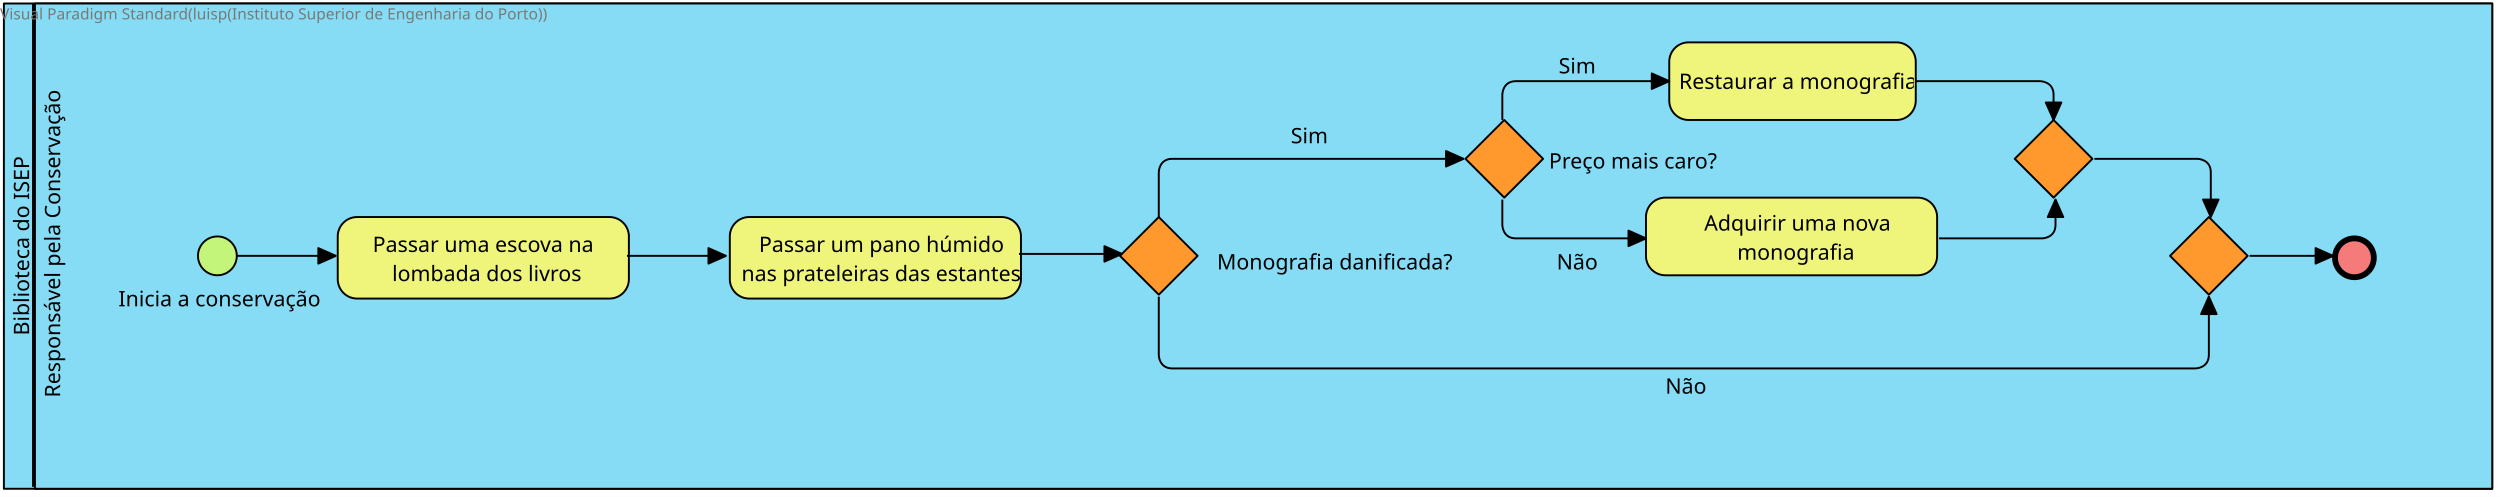
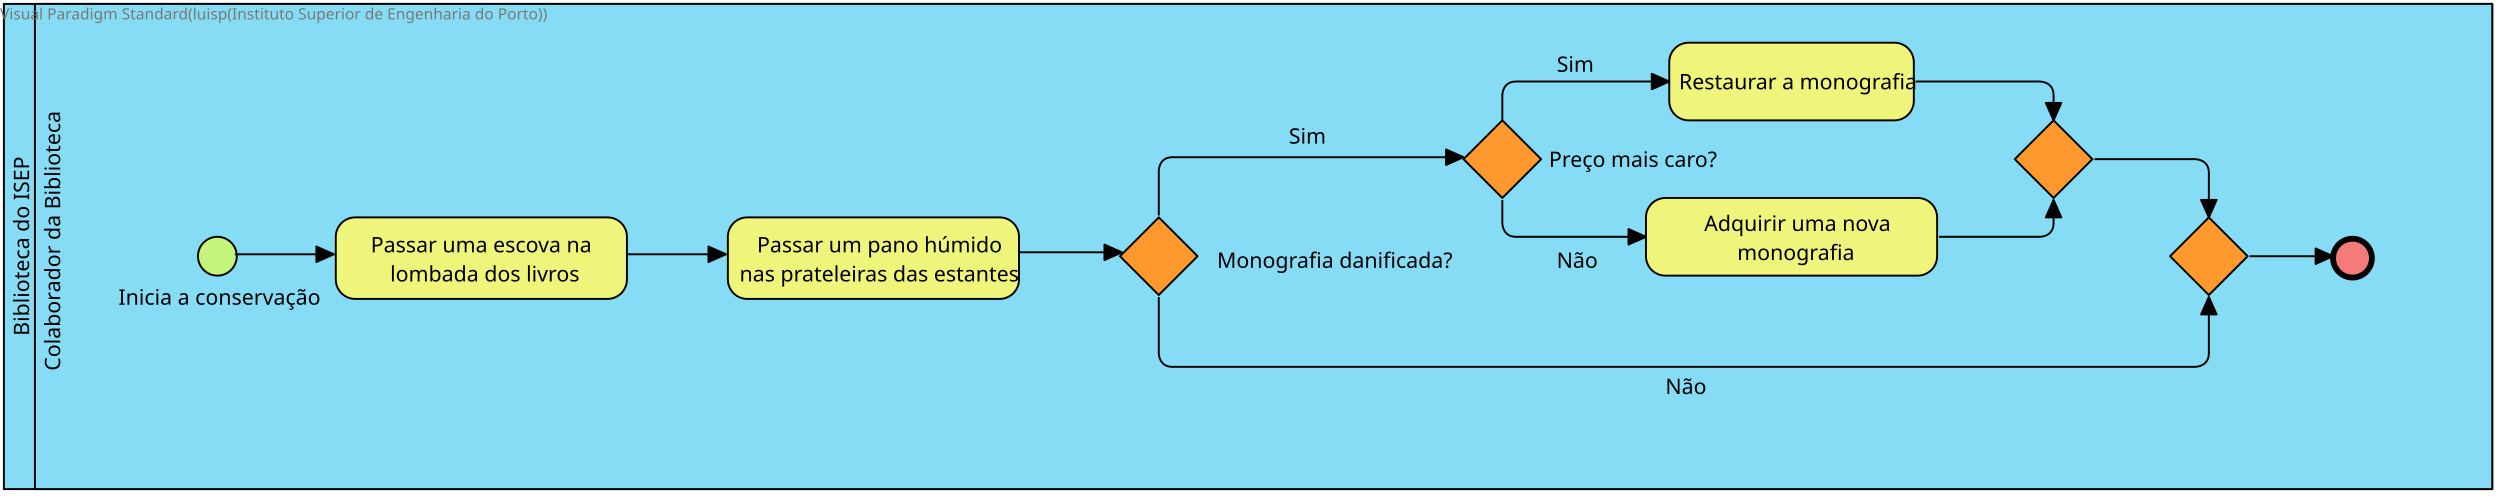
<svg xmlns="http://www.w3.org/2000/svg" fill-opacity="0" color-rendering="auto" color-interpolation="auto" text-rendering="auto" stroke="rgb(0,0,0)" stroke-linecap="square" width="1288" stroke-miterlimit="10" shape-rendering="auto" stroke-opacity="0" fill="rgb(0,0,0)" stroke-dasharray="none" font-weight="normal" stroke-width="1" height="256" font-family="'Dialog'" font-style="normal" stroke-linejoin="miter" font-size="12px" stroke-dashoffset="0" image-rendering="auto">
  <defs id="genericDefs" />
  <g>
    <defs id="defs1">
      <clipPath clipPathUnits="userSpaceOnUse" id="clipPath1">
        <path d="M-7 -7 L1293 -7 L1293 261 L-7 261 L-7 -7 Z" />
      </clipPath>
      <clipPath clipPathUnits="userSpaceOnUse" id="clipPath2">
        <path d="M0 0 L0 250 L7 250 L7 0 Z" />
      </clipPath>
      <clipPath clipPathUnits="userSpaceOnUse" id="clipPath3">
        <path d="M0 0 L0 7 L1282 7 L1282 0 Z" />
      </clipPath>
      <clipPath clipPathUnits="userSpaceOnUse" id="clipPath4">
-         <path d="M0 0 L0 250 L16 250 L16 0 Z" />
+         <path d="M0 0 L0 250 L17 250 L17 0 Z" />
      </clipPath>
      <clipPath clipPathUnits="userSpaceOnUse" id="clipPath5">
-         <path d="M250 0 L0 0 L0 16 L250 16 Z" />
+         <path d="M250 0 L0 0 L0 17 L250 17 Z" />
      </clipPath>
      <clipPath clipPathUnits="userSpaceOnUse" id="clipPath6">
        <path d="M-7 -7 L1277 -7 L1277 261 L-7 261 L-7 -7 Z" />
      </clipPath>
      <clipPath clipPathUnits="userSpaceOnUse" id="clipPath7">
+         <path d="M0 0 L0 250 L16 250 L16 0 Z" />
+       </clipPath>
+       <clipPath clipPathUnits="userSpaceOnUse" id="clipPath8">
+         <path d="M250 0 L0 0 L0 16 L250 16 Z" />
+       </clipPath>
+       <clipPath clipPathUnits="userSpaceOnUse" id="clipPath9">
        <path d="M-7 -7 L31 -7 L31 31 L-7 31 L-7 -7 Z" />
      </clipPath>
-       <clipPath clipPathUnits="userSpaceOnUse" id="clipPath8">
+       <clipPath clipPathUnits="userSpaceOnUse" id="clipPath10">
        <path d="M-7 -27 L161 -27 L161 53 L-7 53 L-7 -27 Z" />
      </clipPath>
-       <clipPath clipPathUnits="userSpaceOnUse" id="clipPath9">
+       <clipPath clipPathUnits="userSpaceOnUse" id="clipPath11">
        <path d="M0 0 L0 42 L150 42 L150 0 Z" />
      </clipPath>
-       <clipPath clipPathUnits="userSpaceOnUse" id="clipPath10">
+       <clipPath clipPathUnits="userSpaceOnUse" id="clipPath12">
        <path d="M-7 -7 L51 -7 L51 51 L-7 51 L-7 -7 Z" />
      </clipPath>
-       <clipPath clipPathUnits="userSpaceOnUse" id="clipPath11">
-         <path d="M-7 -27 L138 -27 L138 51 L-7 51 L-7 -27 Z" />
-       </clipPath>
-       <clipPath clipPathUnits="userSpaceOnUse" id="clipPath12">
-         <path d="M0 0 L0 40 L126 40 L126 0 Z" />
-       </clipPath>
      <clipPath clipPathUnits="userSpaceOnUse" id="clipPath13">
+         <path d="M-7 -27 L137 -27 L137 51 L-7 51 L-7 -27 Z" />
+       </clipPath>
+       <clipPath clipPathUnits="userSpaceOnUse" id="clipPath14">
+         <path d="M0 0 L0 40 L127 40 L127 0 Z" />
+       </clipPath>
+       <clipPath clipPathUnits="userSpaceOnUse" id="clipPath15">
        <path d="M-7 -27 L161 -27 L161 51 L-7 51 L-7 -27 Z" />
      </clipPath>
-       <clipPath clipPathUnits="userSpaceOnUse" id="clipPath14">
+       <clipPath clipPathUnits="userSpaceOnUse" id="clipPath16">
        <path d="M0 0 L0 40 L150 40 L150 0 Z" />
      </clipPath>
-       <clipPath clipPathUnits="userSpaceOnUse" id="clipPath15">
+       <clipPath clipPathUnits="userSpaceOnUse" id="clipPath17">
        <path d="M-9 -9 L33 -9 L33 33 L-9 33 L-9 -9 Z" />
      </clipPath>
-       <clipPath clipPathUnits="userSpaceOnUse" id="clipPath16">
-         <path d="M-107 -14 L214 -14 L214 28 L-107 28 L-107 -14 Z" />
-       </clipPath>
-       <clipPath clipPathUnits="userSpaceOnUse" id="clipPath17">
-         <path d="M-135 -15 L270 -15 L270 30 L-135 30 L-135 -15 Z" />
-       </clipPath>
      <clipPath clipPathUnits="userSpaceOnUse" id="clipPath18">
-         <path d="M-121 -15 L242 -15 L242 30 L-121 30 L-121 -15 Z" />
+         <path d="M-121 -16 L242 -16 L242 32 L-121 32 L-121 -16 Z" />
      </clipPath>
      <clipPath clipPathUnits="userSpaceOnUse" id="clipPath19">
-         <path d="M0 0 L146 0 L146 95 L0 95 L0 0 Z" />
+         <path d="M-135 -16 L270 -16 L270 32 L-135 32 L-135 -16 Z" />
      </clipPath>
      <clipPath clipPathUnits="userSpaceOnUse" id="clipPath20">
-         <path d="M0 0 L0 59 L95 59 L95 74 L0 74 L0 95 L146 95 L146 0 Z" />
+         <path d="M-107 -15 L214 -15 L214 30 L-107 30 L-107 -15 Z" />
      </clipPath>
      <clipPath clipPathUnits="userSpaceOnUse" id="clipPath21">
-         <path d="M0 0 L0 95 L146 95 L146 0 Z" />
+         <path d="M0 0 L145 0 L145 94 L0 94 L0 0 Z" />
      </clipPath>
      <clipPath clipPathUnits="userSpaceOnUse" id="clipPath22">
-         <path d="M0 0 L148 0 L148 95 L0 95 L0 0 Z" />
+         <path d="M0 0 L0 59 L96 59 L96 75 L0 75 L0 94 L145 94 L145 0 Z" />
      </clipPath>
      <clipPath clipPathUnits="userSpaceOnUse" id="clipPath23">
-         <path d="M0 0 L0 95 L148 95 L148 56 L137 56 L137 41 L148 41 L148 0 Z" />
+         <path d="M0 0 L0 94 L145 94 L145 0 Z" />
      </clipPath>
      <clipPath clipPathUnits="userSpaceOnUse" id="clipPath24">
-         <path d="M0 0 L251 0 L251 125 L0 125 L0 0 Z" />
+         <path d="M0 0 L147 0 L147 94 L0 94 L0 0 Z" />
      </clipPath>
      <clipPath clipPathUnits="userSpaceOnUse" id="clipPath25">
-         <path d="M142 25 L142 40 L103 40 L103 25 ZM200 90 L200 105 L65 105 L65 90 ZM0 0 L0 125 L251 125 L251 104 L241 104 L241 90 L251 90 L251 52 L236 52 L236 38 L251 38 L251 3 L241 3 L241 0 Z" />
+         <path d="M0 0 L0 94 L147 94 L147 57 L137 57 L137 41 L147 41 L147 0 Z" />
      </clipPath>
      <clipPath clipPathUnits="userSpaceOnUse" id="clipPath26">
-         <path d="M0 0 L180 0 L180 115 L0 115 L0 0 Z" />
+         <path d="M0 0 L251 0 L251 124 L0 124 L0 0 Z" />
      </clipPath>
      <clipPath clipPathUnits="userSpaceOnUse" id="clipPath27">
-         <path d="M103 29 L103 43 L64 43 L64 29 ZM166 78 L166 92 L59 92 L59 78 ZM0 0 L0 115 L180 115 L180 0 Z" />
+         <path d="M142 26 L142 41 L102 41 L102 26 ZM200 90 L200 106 L65 106 L65 90 ZM0 0 L0 124 L251 124 L251 105 L241 105 L241 90 L251 90 L251 53 L236 53 L236 38 L251 38 L251 4 L240 4 L240 0 Z" />
      </clipPath>
      <clipPath clipPathUnits="userSpaceOnUse" id="clipPath28">
-         <path d="M0 0 L169 0 L169 114 L0 114 L0 0 Z" />
+         <path d="M0 0 L180 0 L180 114 L0 114 L0 0 Z" />
      </clipPath>
      <clipPath clipPathUnits="userSpaceOnUse" id="clipPath29">
-         <path d="M166 17 L166 31 L59 31 L59 17 ZM105 69 L105 83 L64 83 L64 69 ZM0 0 L0 69 L23 69 L23 84 L0 84 L0 114 L169 114 L169 0 Z" />
+         <path d="M103 29 L103 44 L63 44 L63 29 ZM166 78 L166 93 L59 93 L59 78 ZM0 0 L0 114 L180 114 L180 0 Z" />
      </clipPath>
      <clipPath clipPathUnits="userSpaceOnUse" id="clipPath30">
-         <path d="M0 0 L166 0 L166 115 L0 115 L0 0 Z" />
+         <path d="M0 0 L168 0 L168 114 L0 114 L0 0 Z" />
      </clipPath>
      <clipPath clipPathUnits="userSpaceOnUse" id="clipPath31">
-         <path d="M0 0 L0 115 L166 115 L166 0 Z" />
+         <path d="M166 17 L166 32 L59 32 L59 17 ZM105 69 L105 84 L64 84 L64 69 ZM0 0 L0 69 L23 69 L23 85 L0 85 L0 114 L168 114 L168 0 Z" />
      </clipPath>
      <clipPath clipPathUnits="userSpaceOnUse" id="clipPath32">
+         <path d="M0 0 L165 0 L165 114 L0 114 L0 0 Z" />
+       </clipPath>
+       <clipPath clipPathUnits="userSpaceOnUse" id="clipPath33">
+         <path d="M0 0 L0 114 L165 114 L165 0 Z" />
+       </clipPath>
+       <clipPath clipPathUnits="userSpaceOnUse" id="clipPath34">
        <path d="M0 0 L154 0 L154 114 L0 114 L0 0 Z" />
      </clipPath>
-       <clipPath clipPathUnits="userSpaceOnUse" id="clipPath33">
+       <clipPath clipPathUnits="userSpaceOnUse" id="clipPath35">
        <path d="M0 0 L0 114 L154 114 L154 0 Z" />
      </clipPath>
-       <clipPath clipPathUnits="userSpaceOnUse" id="clipPath34">
-         <path d="M0 0 L636 0 L636 131 L0 131 L0 0 Z" />
-       </clipPath>
-       <clipPath clipPathUnits="userSpaceOnUse" id="clipPath35">
-         <path d="M282 19 L282 33 L241 33 L241 19 ZM200 19 L200 34 L65 34 L65 19 ZM338 83 L338 98 L297 98 L297 83 ZM0 0 L0 131 L636 131 L636 0 Z" />
-       </clipPath>
      <clipPath clipPathUnits="userSpaceOnUse" id="clipPath36">
-         <path d="M0 0 L154 0 L154 125 L0 125 L0 0 Z" />
+         <path d="M0 0 L635 0 L635 131 L0 131 L0 0 Z" />
      </clipPath>
      <clipPath clipPathUnits="userSpaceOnUse" id="clipPath37">
-         <path d="M0 0 L0 125 L154 125 L154 0 Z" />
+         <path d="M282 19 L282 34 L241 34 L241 19 ZM200 19 L200 35 L65 35 L65 19 ZM338 84 L338 99 L297 99 L297 84 ZM0 0 L0 131 L635 131 L635 0 Z" />
      </clipPath>
      <clipPath clipPathUnits="userSpaceOnUse" id="clipPath38">
-         <path d="M0 0 L138 0 L138 95 L0 95 L0 0 Z" />
+         <path d="M0 0 L154 0 L154 124 L0 124 L0 0 Z" />
      </clipPath>
      <clipPath clipPathUnits="userSpaceOnUse" id="clipPath39">
-         <path d="M0 0 L0 95 L138 95 L138 0 Z" />
+         <path d="M0 0 L0 124 L154 124 L154 0 Z" />
      </clipPath>
      <clipPath clipPathUnits="userSpaceOnUse" id="clipPath40">
+         <path d="M0 0 L137 0 L137 94 L0 94 L0 0 Z" />
+       </clipPath>
+       <clipPath clipPathUnits="userSpaceOnUse" id="clipPath41">
+         <path d="M0 0 L0 94 L137 94 L137 0 Z" />
+       </clipPath>
+       <clipPath clipPathUnits="userSpaceOnUse" id="clipPath42">
        <path d="M-41 -15 L82 -15 L82 30 L-41 30 L-41 -15 Z" />
      </clipPath>
-       <clipPath clipPathUnits="userSpaceOnUse" id="clipPath41">
-         <path d="M-41 -14 L82 -14 L82 28 L-41 28 L-41 -14 Z" />
-       </clipPath>
-       <clipPath clipPathUnits="userSpaceOnUse" id="clipPath42">
-         <path d="M-39 -14 L78 -14 L78 28 L-39 28 L-39 -14 Z" />
-       </clipPath>
      <clipPath clipPathUnits="userSpaceOnUse" id="clipPath43">
-         <path d="M-39 -15 L78 -15 L78 30 L-39 30 L-39 -15 Z" />
+         <path d="M-40 -15 L80 -15 L80 30 L-40 30 L-40 -15 Z" />
      </clipPath>
    </defs>
    <g fill="white" text-rendering="geometricPrecision" fill-opacity="1" stroke-opacity="1" stroke="white">
      <rect x="0" width="1288" height="256" y="0" stroke="none" />
    </g>
-     <g font-size="11px" transform="translate(2,1.8182)" fill-opacity="1" fill="rgb(135,220,245)" text-rendering="geometricPrecision" image-rendering="optimizeQuality" font-family="sans-serif" stroke="rgb(135,220,245)" stroke-opacity="1">
+     <g font-size="11px" transform="translate(2,2)" fill-opacity="1" fill="rgb(135,220,245)" text-rendering="geometricPrecision" image-rendering="optimizeQuality" font-family="sans-serif" stroke="rgb(135,220,245)" stroke-opacity="1">
      <rect x="0" width="1282" height="250" y="0" clip-path="url(#clipPath1)" stroke="none" />
    </g>
-     <g stroke-linecap="butt" font-size="11px" transform="translate(2,1.8182)" fill-opacity="1" fill="black" text-rendering="geometricPrecision" image-rendering="optimizeQuality" font-family="sans-serif" stroke-linejoin="round" stroke="black" stroke-opacity="1" stroke-miterlimit="0">
+     <g stroke-linecap="butt" font-size="11px" transform="translate(2,2)" fill-opacity="1" fill="black" text-rendering="geometricPrecision" image-rendering="optimizeQuality" font-family="sans-serif" stroke-linejoin="round" stroke="black" stroke-opacity="1" stroke-miterlimit="0">
      <rect fill="none" x="0" width="1282" height="250" y="0" clip-path="url(#clipPath1)" />
-       <line y2="249" fill="none" x1="15" clip-path="url(#clipPath1)" x2="15" y1="0" />
-     </g>
-     <g font-size="11px" transform="translate(127,126.8182) rotate(-90) translate(-125,-125)" fill-opacity="1" fill="black" text-rendering="geometricPrecision" image-rendering="optimizeQuality" font-family="sans-serif" stroke="black" stroke-opacity="1">
+       <line y2="249" fill="none" x1="16" clip-path="url(#clipPath1)" x2="16" y1="0" />
+     </g>
+     <g font-size="11px" transform="translate(127,127) rotate(-90) translate(-125,-125)" fill-opacity="1" fill="black" text-rendering="geometricPrecision" image-rendering="optimizeQuality" font-family="sans-serif" stroke="black" stroke-opacity="1">
      <text x="79" xml:space="preserve" y="13" clip-path="url(#clipPath5)" stroke="none">Biblioteca do ISEP</text>
    </g>
-     <g font-size="11px" transform="translate(18,1.8182)" fill-opacity="1" fill="rgb(135,220,245)" text-rendering="geometricPrecision" image-rendering="optimizeQuality" font-family="sans-serif" stroke="rgb(135,220,245)" stroke-opacity="1">
+     <g font-size="11px" transform="translate(18,2)" fill-opacity="1" fill="rgb(135,220,245)" text-rendering="geometricPrecision" image-rendering="optimizeQuality" font-family="sans-serif" stroke="rgb(135,220,245)" stroke-opacity="1">
      <rect x="0" width="1266" height="250" y="0" clip-path="url(#clipPath6)" stroke="none" />
    </g>
-     <g stroke-linecap="butt" font-size="11px" transform="translate(18,1.8182)" fill-opacity="1" fill="black" text-rendering="geometricPrecision" image-rendering="optimizeQuality" font-family="sans-serif" stroke-linejoin="round" stroke="black" stroke-opacity="1" stroke-miterlimit="0">
+     <g stroke-linecap="butt" font-size="11px" transform="translate(18,2)" fill-opacity="1" fill="black" text-rendering="geometricPrecision" image-rendering="optimizeQuality" font-family="sans-serif" stroke-linejoin="round" stroke="black" stroke-opacity="1" stroke-miterlimit="0">
      <rect fill="none" x="0" width="1266" height="250" y="0" clip-path="url(#clipPath6)" />
    </g>
-     <g font-size="11px" transform="translate(143,126.8182) rotate(-90) translate(-125,-125)" fill-opacity="1" fill="black" text-rendering="geometricPrecision" image-rendering="optimizeQuality" font-family="sans-serif" stroke="black" stroke-opacity="1">
-       <text x="47" xml:space="preserve" y="13" clip-path="url(#clipPath5)" stroke="none">Responsável pela Conservação</text>
-     </g>
-     <g font-size="11px" transform="translate(102,121.8182)" fill-opacity="1" fill="rgb(195,245,122)" text-rendering="geometricPrecision" image-rendering="optimizeQuality" font-family="sans-serif" stroke="rgb(195,245,122)" stroke-opacity="1">
-       <circle r="10" clip-path="url(#clipPath7)" cx="10" cy="10" stroke="none" />
-     </g>
-     <g stroke-linecap="butt" font-size="11px" transform="translate(102,121.8182)" fill-opacity="1" fill="black" text-rendering="geometricPrecision" image-rendering="optimizeQuality" font-family="sans-serif" stroke-linejoin="round" stroke="black" stroke-opacity="1" stroke-miterlimit="0">
-       <circle fill="none" r="10" clip-path="url(#clipPath7)" cx="10" cy="10" />
-     </g>
-     <g font-size="11px" transform="translate(174,111.8182)" fill-opacity="1" fill="rgb(238,245,122)" text-rendering="geometricPrecision" image-rendering="optimizeQuality" font-family="sans-serif" stroke="rgb(238,245,122)" stroke-opacity="1">
-       <rect x="0" y="0" clip-path="url(#clipPath8)" width="150" rx="10" ry="10" height="42" stroke="none" />
-     </g>
-     <g stroke-linecap="butt" font-size="11px" transform="translate(174,111.8182)" fill-opacity="1" fill="black" text-rendering="geometricPrecision" image-rendering="optimizeQuality" font-family="sans-serif" stroke-linejoin="round" stroke="black" stroke-opacity="1" stroke-miterlimit="0">
-       <rect x="0" y="0" clip-path="url(#clipPath8)" fill="none" width="150" rx="10" ry="10" height="42" />
-     </g>
-     <g font-size="11px" transform="translate(174,111.8182)" fill-opacity="1" fill="black" text-rendering="geometricPrecision" image-rendering="optimizeQuality" font-family="sans-serif" stroke="black" stroke-opacity="1">
-       <text x="18" xml:space="preserve" y="18" clip-path="url(#clipPath9)" stroke="none">Passar uma escova na</text>
-       <text x="28" xml:space="preserve" y="33" clip-path="url(#clipPath9)" stroke="none">lombada dos livros</text>
-     </g>
-     <g font-size="11px" transform="translate(376,111.8182)" fill-opacity="1" fill="rgb(238,245,122)" text-rendering="geometricPrecision" image-rendering="optimizeQuality" font-family="sans-serif" stroke="rgb(238,245,122)" stroke-opacity="1">
-       <rect x="0" y="0" clip-path="url(#clipPath8)" width="150" rx="10" ry="10" height="42" stroke="none" />
-     </g>
-     <g stroke-linecap="butt" font-size="11px" transform="translate(376,111.8182)" fill-opacity="1" fill="black" text-rendering="geometricPrecision" image-rendering="optimizeQuality" font-family="sans-serif" stroke-linejoin="round" stroke="black" stroke-opacity="1" stroke-miterlimit="0">
-       <rect x="0" y="0" clip-path="url(#clipPath8)" fill="none" width="150" rx="10" ry="10" height="42" />
-     </g>
-     <g font-size="11px" transform="translate(376,111.8182)" fill-opacity="1" fill="black" text-rendering="geometricPrecision" image-rendering="optimizeQuality" font-family="sans-serif" stroke="black" stroke-opacity="1">
-       <text x="15" xml:space="preserve" y="18" clip-path="url(#clipPath9)" stroke="none">Passar um pano húmido</text>
-       <text x="6" xml:space="preserve" y="33" clip-path="url(#clipPath9)" stroke="none">nas prateleiras das estantes</text>
-     </g>
-     <g font-size="11px" transform="translate(577,111.8182)" fill-opacity="1" fill="rgb(255,153,46)" text-rendering="geometricPrecision" image-rendering="optimizeQuality" font-family="sans-serif" stroke="rgb(255,153,46)" stroke-opacity="1">
-       <polygon points=" 20 0 40 20 20 40 0 20" stroke="none" clip-path="url(#clipPath10)" />
-     </g>
-     <g stroke-linecap="butt" font-size="11px" transform="translate(577,111.8182)" fill-opacity="1" fill="black" text-rendering="geometricPrecision" image-rendering="optimizeQuality" font-family="sans-serif" stroke-linejoin="round" stroke="black" stroke-opacity="1" stroke-miterlimit="0">
-       <polygon fill="none" points=" 20 0 40 20 20 40 0 20" clip-path="url(#clipPath10)" />
-     </g>
-     <g font-size="11px" transform="translate(755,61.8182)" fill-opacity="1" fill="rgb(255,153,46)" text-rendering="geometricPrecision" image-rendering="optimizeQuality" font-family="sans-serif" stroke="rgb(255,153,46)" stroke-opacity="1">
-       <polygon points=" 20 0 40 20 20 40 0 20" stroke="none" clip-path="url(#clipPath10)" />
-     </g>
-     <g stroke-linecap="butt" font-size="11px" transform="translate(755,61.8182)" fill-opacity="1" fill="black" text-rendering="geometricPrecision" image-rendering="optimizeQuality" font-family="sans-serif" stroke-linejoin="round" stroke="black" stroke-opacity="1" stroke-miterlimit="0">
-       <polygon fill="none" points=" 20 0 40 20 20 40 0 20" clip-path="url(#clipPath10)" />
-     </g>
-     <g font-size="11px" transform="translate(860,21.8182)" fill-opacity="1" fill="rgb(238,245,122)" text-rendering="geometricPrecision" image-rendering="optimizeQuality" font-family="sans-serif" stroke="rgb(238,245,122)" stroke-opacity="1">
-       <rect x="0" y="0" clip-path="url(#clipPath11)" width="127" rx="10" ry="10" height="40" stroke="none" />
-     </g>
-     <g stroke-linecap="butt" font-size="11px" transform="translate(860,21.8182)" fill-opacity="1" fill="black" text-rendering="geometricPrecision" image-rendering="optimizeQuality" font-family="sans-serif" stroke-linejoin="round" stroke="black" stroke-opacity="1" stroke-miterlimit="0">
-       <rect x="0" y="0" clip-path="url(#clipPath11)" fill="none" width="127" rx="10" ry="10" height="40" />
-     </g>
-     <g font-size="11px" transform="translate(860,21.8182)" fill-opacity="1" fill="black" text-rendering="geometricPrecision" image-rendering="optimizeQuality" font-family="sans-serif" stroke="black" stroke-opacity="1">
-       <text x="5" xml:space="preserve" y="24" clip-path="url(#clipPath12)" stroke="none">Restaurar a monografia</text>
-     </g>
-     <g font-size="11px" transform="translate(848,101.8182)" fill-opacity="1" fill="rgb(238,245,122)" text-rendering="geometricPrecision" image-rendering="optimizeQuality" font-family="sans-serif" stroke="rgb(238,245,122)" stroke-opacity="1">
-       <rect x="0" y="0" clip-path="url(#clipPath13)" width="150" rx="10" ry="10" height="40" stroke="none" />
-     </g>
-     <g stroke-linecap="butt" font-size="11px" transform="translate(848,101.8182)" fill-opacity="1" fill="black" text-rendering="geometricPrecision" image-rendering="optimizeQuality" font-family="sans-serif" stroke-linejoin="round" stroke="black" stroke-opacity="1" stroke-miterlimit="0">
-       <rect x="0" y="0" clip-path="url(#clipPath13)" fill="none" width="150" rx="10" ry="10" height="40" />
-     </g>
-     <g font-size="11px" transform="translate(848,101.8182)" fill-opacity="1" fill="black" text-rendering="geometricPrecision" image-rendering="optimizeQuality" font-family="sans-serif" stroke="black" stroke-opacity="1">
-       <text x="30" xml:space="preserve" y="17" clip-path="url(#clipPath14)" stroke="none">Adquirir uma nova</text>
-       <text x="47" xml:space="preserve" y="32" clip-path="url(#clipPath14)" stroke="none">monografia</text>
-     </g>
-     <g font-size="11px" transform="translate(1038,61.8182)" fill-opacity="1" fill="rgb(255,153,46)" text-rendering="geometricPrecision" image-rendering="optimizeQuality" font-family="sans-serif" stroke="rgb(255,153,46)" stroke-opacity="1">
-       <polygon points=" 20 0 40 20 20 40 0 20" stroke="none" clip-path="url(#clipPath10)" />
-     </g>
-     <g stroke-linecap="butt" font-size="11px" transform="translate(1038,61.8182)" fill-opacity="1" fill="black" text-rendering="geometricPrecision" image-rendering="optimizeQuality" font-family="sans-serif" stroke-linejoin="round" stroke="black" stroke-opacity="1" stroke-miterlimit="0">
-       <polygon fill="none" points=" 20 0 40 20 20 40 0 20" clip-path="url(#clipPath10)" />
-     </g>
-     <g font-size="11px" transform="translate(1118,111.8182)" fill-opacity="1" fill="rgb(255,153,46)" text-rendering="geometricPrecision" image-rendering="optimizeQuality" font-family="sans-serif" stroke="rgb(255,153,46)" stroke-opacity="1">
-       <polygon points=" 20 0 40 20 20 40 0 20" stroke="none" clip-path="url(#clipPath10)" />
-     </g>
-     <g stroke-linecap="butt" font-size="11px" transform="translate(1118,111.8182)" fill-opacity="1" fill="black" text-rendering="geometricPrecision" image-rendering="optimizeQuality" font-family="sans-serif" stroke-linejoin="round" stroke="black" stroke-opacity="1" stroke-miterlimit="0">
-       <polygon fill="none" points=" 20 0 40 20 20 40 0 20" clip-path="url(#clipPath10)" />
-     </g>
-     <g font-size="11px" transform="translate(1203,122.8182)" fill-opacity="1" fill="rgb(245,122,122)" text-rendering="geometricPrecision" image-rendering="optimizeQuality" font-family="sans-serif" stroke="rgb(245,122,122)" stroke-opacity="1">
-       <circle r="10" clip-path="url(#clipPath15)" cx="10" cy="10" stroke="none" />
-     </g>
-     <g fill-opacity="1" text-rendering="geometricPrecision" stroke="black" stroke-linecap="butt" transform="translate(1203,122.8182)" stroke-miterlimit="0" stroke-opacity="1" fill="black" stroke-width="3" font-family="sans-serif" stroke-linejoin="round" font-size="11px" image-rendering="optimizeQuality">
-       <circle fill="none" r="10" clip-path="url(#clipPath15)" cx="10" cy="10" />
-     </g>
-     <g font-size="11px" transform="translate(788,74.8182)" fill-opacity="1" fill="black" text-rendering="geometricPrecision" image-rendering="optimizeQuality" font-family="sans-serif" stroke="black" stroke-opacity="1">
-       <text x="10" xml:space="preserve" y="12" clip-path="url(#clipPath16)" stroke="none">Preço mais caro?</text>
-     </g>
-     <g font-size="11px" transform="translate(617,126.8182)" fill-opacity="1" fill="black" text-rendering="geometricPrecision" image-rendering="optimizeQuality" font-family="sans-serif" stroke="black" stroke-opacity="1">
-       <text x="10" xml:space="preserve" y="12" clip-path="url(#clipPath17)" stroke="none">Monografia danificada?</text>
-     </g>
-     <g font-size="11px" transform="translate(51,145.8182)" fill-opacity="1" fill="black" text-rendering="geometricPrecision" image-rendering="optimizeQuality" font-family="sans-serif" stroke="black" stroke-opacity="1">
+     <g font-size="11px" transform="translate(143,127) rotate(-90) translate(-125,-125)" fill-opacity="1" fill="black" text-rendering="geometricPrecision" image-rendering="optimizeQuality" font-family="sans-serif" stroke="black" stroke-opacity="1">
+       <text x="61" xml:space="preserve" y="13" clip-path="url(#clipPath8)" stroke="none">Colaborador da Biblioteca</text>
+     </g>
+     <g font-size="11px" transform="translate(102,122)" fill-opacity="1" fill="rgb(195,245,122)" text-rendering="geometricPrecision" image-rendering="optimizeQuality" font-family="sans-serif" stroke="rgb(195,245,122)" stroke-opacity="1">
+       <circle r="10" clip-path="url(#clipPath9)" cx="10" cy="10" stroke="none" />
+     </g>
+     <g stroke-linecap="butt" font-size="11px" transform="translate(102,122)" fill-opacity="1" fill="black" text-rendering="geometricPrecision" image-rendering="optimizeQuality" font-family="sans-serif" stroke-linejoin="round" stroke="black" stroke-opacity="1" stroke-miterlimit="0">
+       <circle fill="none" r="10" clip-path="url(#clipPath9)" cx="10" cy="10" />
+     </g>
+     <g font-size="11px" transform="translate(173,112)" fill-opacity="1" fill="rgb(238,245,122)" text-rendering="geometricPrecision" image-rendering="optimizeQuality" font-family="sans-serif" stroke="rgb(238,245,122)" stroke-opacity="1">
+       <rect x="0" y="0" clip-path="url(#clipPath10)" width="150" rx="10" ry="10" height="42" stroke="none" />
+     </g>
+     <g stroke-linecap="butt" font-size="11px" transform="translate(173,112)" fill-opacity="1" fill="black" text-rendering="geometricPrecision" image-rendering="optimizeQuality" font-family="sans-serif" stroke-linejoin="round" stroke="black" stroke-opacity="1" stroke-miterlimit="0">
+       <rect x="0" y="0" clip-path="url(#clipPath10)" fill="none" width="150" rx="10" ry="10" height="42" />
+     </g>
+     <g font-size="11px" transform="translate(173,112)" fill-opacity="1" fill="black" text-rendering="geometricPrecision" image-rendering="optimizeQuality" font-family="sans-serif" stroke="black" stroke-opacity="1">
+       <text x="18" xml:space="preserve" y="18" clip-path="url(#clipPath11)" stroke="none">Passar uma escova na</text>
+       <text x="28" xml:space="preserve" y="33" clip-path="url(#clipPath11)" stroke="none">lombada dos livros</text>
+     </g>
+     <g font-size="11px" transform="translate(375,112)" fill-opacity="1" fill="rgb(238,245,122)" text-rendering="geometricPrecision" image-rendering="optimizeQuality" font-family="sans-serif" stroke="rgb(238,245,122)" stroke-opacity="1">
+       <rect x="0" y="0" clip-path="url(#clipPath10)" width="150" rx="10" ry="10" height="42" stroke="none" />
+     </g>
+     <g stroke-linecap="butt" font-size="11px" transform="translate(375,112)" fill-opacity="1" fill="black" text-rendering="geometricPrecision" image-rendering="optimizeQuality" font-family="sans-serif" stroke-linejoin="round" stroke="black" stroke-opacity="1" stroke-miterlimit="0">
+       <rect x="0" y="0" clip-path="url(#clipPath10)" fill="none" width="150" rx="10" ry="10" height="42" />
+     </g>
+     <g font-size="11px" transform="translate(375,112)" fill-opacity="1" fill="black" text-rendering="geometricPrecision" image-rendering="optimizeQuality" font-family="sans-serif" stroke="black" stroke-opacity="1">
+       <text x="15" xml:space="preserve" y="18" clip-path="url(#clipPath11)" stroke="none">Passar um pano húmido</text>
+       <text x="6" xml:space="preserve" y="33" clip-path="url(#clipPath11)" stroke="none">nas prateleiras das estantes</text>
+     </g>
+     <g font-size="11px" transform="translate(577,112)" fill-opacity="1" fill="rgb(255,153,46)" text-rendering="geometricPrecision" image-rendering="optimizeQuality" font-family="sans-serif" stroke="rgb(255,153,46)" stroke-opacity="1">
+       <polygon points=" 20 0 40 20 20 40 0 20" stroke="none" clip-path="url(#clipPath12)" />
+     </g>
+     <g stroke-linecap="butt" font-size="11px" transform="translate(577,112)" fill-opacity="1" fill="black" text-rendering="geometricPrecision" image-rendering="optimizeQuality" font-family="sans-serif" stroke-linejoin="round" stroke="black" stroke-opacity="1" stroke-miterlimit="0">
+       <polygon fill="none" points=" 20 0 40 20 20 40 0 20" clip-path="url(#clipPath12)" />
+     </g>
+     <g font-size="11px" transform="translate(754,62)" fill-opacity="1" fill="rgb(255,153,46)" text-rendering="geometricPrecision" image-rendering="optimizeQuality" font-family="sans-serif" stroke="rgb(255,153,46)" stroke-opacity="1">
+       <polygon points=" 20 0 40 20 20 40 0 20" stroke="none" clip-path="url(#clipPath12)" />
+     </g>
+     <g stroke-linecap="butt" font-size="11px" transform="translate(754,62)" fill-opacity="1" fill="black" text-rendering="geometricPrecision" image-rendering="optimizeQuality" font-family="sans-serif" stroke-linejoin="round" stroke="black" stroke-opacity="1" stroke-miterlimit="0">
+       <polygon fill="none" points=" 20 0 40 20 20 40 0 20" clip-path="url(#clipPath12)" />
+     </g>
+     <g font-size="11px" transform="translate(860,22)" fill-opacity="1" fill="rgb(238,245,122)" text-rendering="geometricPrecision" image-rendering="optimizeQuality" font-family="sans-serif" stroke="rgb(238,245,122)" stroke-opacity="1">
+       <rect x="0" y="0" clip-path="url(#clipPath13)" width="126" rx="10" ry="10" height="40" stroke="none" />
+     </g>
+     <g stroke-linecap="butt" font-size="11px" transform="translate(860,22)" fill-opacity="1" fill="black" text-rendering="geometricPrecision" image-rendering="optimizeQuality" font-family="sans-serif" stroke-linejoin="round" stroke="black" stroke-opacity="1" stroke-miterlimit="0">
+       <rect x="0" y="0" clip-path="url(#clipPath13)" fill="none" width="126" rx="10" ry="10" height="40" />
+     </g>
+     <g font-size="11px" transform="translate(860,22)" fill-opacity="1" fill="black" text-rendering="geometricPrecision" image-rendering="optimizeQuality" font-family="sans-serif" stroke="black" stroke-opacity="1">
+       <text x="5" xml:space="preserve" y="24" clip-path="url(#clipPath14)" stroke="none">Restaurar a monografia</text>
+     </g>
+     <g font-size="11px" transform="translate(848,102)" fill-opacity="1" fill="rgb(238,245,122)" text-rendering="geometricPrecision" image-rendering="optimizeQuality" font-family="sans-serif" stroke="rgb(238,245,122)" stroke-opacity="1">
+       <rect x="0" y="0" clip-path="url(#clipPath15)" width="150" rx="10" ry="10" height="40" stroke="none" />
+     </g>
+     <g stroke-linecap="butt" font-size="11px" transform="translate(848,102)" fill-opacity="1" fill="black" text-rendering="geometricPrecision" image-rendering="optimizeQuality" font-family="sans-serif" stroke-linejoin="round" stroke="black" stroke-opacity="1" stroke-miterlimit="0">
+       <rect x="0" y="0" clip-path="url(#clipPath15)" fill="none" width="150" rx="10" ry="10" height="40" />
+     </g>
+     <g font-size="11px" transform="translate(848,102)" fill-opacity="1" fill="black" text-rendering="geometricPrecision" image-rendering="optimizeQuality" font-family="sans-serif" stroke="black" stroke-opacity="1">
+       <text x="30" xml:space="preserve" y="17" clip-path="url(#clipPath16)" stroke="none">Adquirir uma nova</text>
+       <text x="47" xml:space="preserve" y="32" clip-path="url(#clipPath16)" stroke="none">monografia</text>
+     </g>
+     <g font-size="11px" transform="translate(1038,62)" fill-opacity="1" fill="rgb(255,153,46)" text-rendering="geometricPrecision" image-rendering="optimizeQuality" font-family="sans-serif" stroke="rgb(255,153,46)" stroke-opacity="1">
+       <polygon points=" 20 0 40 20 20 40 0 20" stroke="none" clip-path="url(#clipPath12)" />
+     </g>
+     <g stroke-linecap="butt" font-size="11px" transform="translate(1038,62)" fill-opacity="1" fill="black" text-rendering="geometricPrecision" image-rendering="optimizeQuality" font-family="sans-serif" stroke-linejoin="round" stroke="black" stroke-opacity="1" stroke-miterlimit="0">
+       <polygon fill="none" points=" 20 0 40 20 20 40 0 20" clip-path="url(#clipPath12)" />
+     </g>
+     <g font-size="11px" transform="translate(1118,112)" fill-opacity="1" fill="rgb(255,153,46)" text-rendering="geometricPrecision" image-rendering="optimizeQuality" font-family="sans-serif" stroke="rgb(255,153,46)" stroke-opacity="1">
+       <polygon points=" 20 0 40 20 20 40 0 20" stroke="none" clip-path="url(#clipPath12)" />
+     </g>
+     <g stroke-linecap="butt" font-size="11px" transform="translate(1118,112)" fill-opacity="1" fill="black" text-rendering="geometricPrecision" image-rendering="optimizeQuality" font-family="sans-serif" stroke-linejoin="round" stroke="black" stroke-opacity="1" stroke-miterlimit="0">
+       <polygon fill="none" points=" 20 0 40 20 20 40 0 20" clip-path="url(#clipPath12)" />
+     </g>
+     <g font-size="11px" transform="translate(1202,123)" fill-opacity="1" fill="rgb(245,122,122)" text-rendering="geometricPrecision" image-rendering="optimizeQuality" font-family="sans-serif" stroke="rgb(245,122,122)" stroke-opacity="1">
+       <circle r="10" clip-path="url(#clipPath17)" cx="10" cy="10" stroke="none" />
+     </g>
+     <g fill-opacity="1" text-rendering="geometricPrecision" stroke="black" stroke-linecap="butt" transform="translate(1202,123)" stroke-miterlimit="0" stroke-opacity="1" fill="black" stroke-width="3" font-family="sans-serif" stroke-linejoin="round" font-size="11px" image-rendering="optimizeQuality">
+       <circle fill="none" r="10" clip-path="url(#clipPath17)" cx="10" cy="10" />
+     </g>
+     <g font-size="11px" transform="translate(51,145)" fill-opacity="1" fill="black" text-rendering="geometricPrecision" image-rendering="optimizeQuality" font-family="sans-serif" stroke="black" stroke-opacity="1">
      <text x="10" xml:space="preserve" y="12" clip-path="url(#clipPath18)" stroke="none">Inicia a conservação</text>
    </g>
-     <g stroke-linecap="butt" font-size="11px" transform="translate(77,86.8182)" fill-opacity="1" fill="black" text-rendering="geometricPrecision" image-rendering="optimizeQuality" font-family="sans-serif" stroke-linejoin="round" stroke="black" stroke-opacity="1">
-       <line y2="45" fill="none" x1="45" clip-path="url(#clipPath20)" x2="96" y1="45" />
-       <polygon points=" 96 45 87 41 87 49" clip-path="url(#clipPath20)" stroke="none" />
-       <polygon fill="none" points=" 96 45 87 41 87 49" clip-path="url(#clipPath20)" />
-     </g>
-     <g stroke-linecap="butt" font-size="11px" transform="translate(278,86.8182)" fill-opacity="1" fill="black" text-rendering="geometricPrecision" image-rendering="optimizeQuality" font-family="sans-serif" stroke-linejoin="round" stroke="black" stroke-opacity="1">
-       <line y2="45" fill="none" x1="45" clip-path="url(#clipPath21)" x2="96" y1="45" />
-       <polygon points=" 96 45 87 41 87 49" clip-path="url(#clipPath21)" stroke="none" />
-       <polygon fill="none" points=" 96 45 87 41 87 49" clip-path="url(#clipPath21)" />
-     </g>
-     <g stroke-linecap="butt" font-size="11px" transform="translate(480,85.8182)" fill-opacity="1" fill="black" text-rendering="geometricPrecision" image-rendering="optimizeQuality" font-family="sans-serif" stroke-linejoin="round" stroke="black" stroke-opacity="1">
-       <line y2="45" fill="none" x1="45" clip-path="url(#clipPath23)" x2="98" y1="45" />
-       <polygon points=" 98 45 89 41 89 49" clip-path="url(#clipPath23)" stroke="none" />
-       <polygon fill="none" points=" 98 45 89 41 89 49" clip-path="url(#clipPath23)" />
-     </g>
-     <g stroke-linecap="butt" font-size="11px" transform="translate(552,36.8182)" fill-opacity="1" fill="black" text-rendering="geometricPrecision" image-rendering="optimizeQuality" font-family="sans-serif" stroke-linejoin="round" stroke="black" stroke-opacity="1">
-       <path fill="none" d="M45 75 L45 52 C45 52 45 45 52 45 M52 45 L202 45" clip-path="url(#clipPath25)" />
-       <polygon points=" 202 45 193 41 193 49" clip-path="url(#clipPath25)" stroke="none" />
-       <polygon fill="none" points=" 202 45 193 41 193 49" clip-path="url(#clipPath25)" />
-     </g>
-     <g stroke-linecap="butt" font-size="11px" transform="translate(729,-3.1818)" fill-opacity="1" fill="black" text-rendering="geometricPrecision" image-rendering="optimizeQuality" font-family="sans-serif" stroke-linejoin="round" stroke="black" stroke-opacity="1">
-       <path fill="none" d="M45 65 L45 52 C45 52 45 45 52 45 M52 45 L131 45" clip-path="url(#clipPath27)" />
-       <polygon points=" 131 45 122 41 122 49" clip-path="url(#clipPath27)" stroke="none" />
-       <polygon fill="none" points=" 131 45 122 41 122 49" clip-path="url(#clipPath27)" />
-     </g>
-     <g stroke-linecap="butt" font-size="11px" transform="translate(729,57.8182)" fill-opacity="1" fill="black" text-rendering="geometricPrecision" image-rendering="optimizeQuality" font-family="sans-serif" stroke-linejoin="round" stroke="black" stroke-opacity="1">
-       <path fill="none" d="M45 45 L45 58 C45 58 45 65 52 65 M52 65 L119 65" clip-path="url(#clipPath29)" />
-       <polygon points=" 119 65 110 61 110 69" clip-path="url(#clipPath29)" stroke="none" />
-       <polygon fill="none" points=" 119 65 110 61 110 69" clip-path="url(#clipPath29)" />
-     </g>
-     <g stroke-linecap="butt" font-size="11px" transform="translate(942,-3.1818)" fill-opacity="1" fill="black" text-rendering="geometricPrecision" image-rendering="optimizeQuality" font-family="sans-serif" stroke-linejoin="round" stroke="black" stroke-opacity="1">
-       <path fill="none" d="M45 45 L109 45 C109 45 116 45 116 52 M116 52 L116 65" clip-path="url(#clipPath31)" />
-       <polygon points=" 116 65 120 56 112 56" clip-path="url(#clipPath31)" stroke="none" />
-       <polygon fill="none" points=" 116 65 120 56 112 56" clip-path="url(#clipPath31)" />
-     </g>
-     <g stroke-linecap="butt" font-size="11px" transform="translate(954,57.8182)" fill-opacity="1" fill="black" text-rendering="geometricPrecision" image-rendering="optimizeQuality" font-family="sans-serif" stroke-linejoin="round" stroke="black" stroke-opacity="1">
-       <path fill="none" d="M45 65 L98 65 C98 65 105 65 105 58 M105 58 L105 45" clip-path="url(#clipPath33)" />
-       <polygon points=" 105 45 101 54 109 54" clip-path="url(#clipPath33)" stroke="none" />
-       <polygon fill="none" points=" 105 45 101 54 109 54" clip-path="url(#clipPath33)" />
-     </g>
-     <g stroke-linecap="butt" font-size="11px" transform="translate(552,107.8182)" fill-opacity="1" fill="black" text-rendering="geometricPrecision" image-rendering="optimizeQuality" font-family="sans-serif" stroke-linejoin="round" stroke="black" stroke-opacity="1">
-       <path fill="none" d="M45 45 L45 75 C45 75 45 82 52 82 M52 82 L579 82 C579 82 586 82 586 75 M586 75 L586 45" clip-path="url(#clipPath35)" />
-       <polygon points=" 586 45 582 54 590 54" clip-path="url(#clipPath35)" stroke="none" />
-       <polygon fill="none" points=" 586 45 582 54 590 54" clip-path="url(#clipPath35)" />
-     </g>
-     <g stroke-linecap="butt" font-size="11px" transform="translate(1034,36.8182)" fill-opacity="1" fill="black" text-rendering="geometricPrecision" image-rendering="optimizeQuality" font-family="sans-serif" stroke-linejoin="round" stroke="black" stroke-opacity="1">
-       <path fill="none" d="M45 45 L98 45 C98 45 105 45 105 52 M105 52 L105 75" clip-path="url(#clipPath37)" />
-       <polygon points=" 105 75 109 66 101 66" clip-path="url(#clipPath37)" stroke="none" />
-       <polygon fill="none" points=" 105 75 109 66 101 66" clip-path="url(#clipPath37)" />
-     </g>
-     <g stroke-linecap="butt" font-size="11px" transform="translate(1114,86.8182)" fill-opacity="1" fill="black" text-rendering="geometricPrecision" image-rendering="optimizeQuality" font-family="sans-serif" stroke-linejoin="round" stroke="black" stroke-opacity="1">
-       <line y2="45" fill="none" x1="45" clip-path="url(#clipPath39)" x2="88" y1="45" />
-       <polygon points=" 88 45 79 41 79 49" clip-path="url(#clipPath39)" stroke="none" />
-       <polygon fill="none" points=" 88 45 79 41 79 49" clip-path="url(#clipPath39)" />
-     </g>
-     <g font-size="11px" transform="translate(849,190.8182)" fill-opacity="1" fill="black" text-rendering="geometricPrecision" image-rendering="optimizeQuality" font-family="sans-serif" stroke="black" stroke-opacity="1">
-       <text x="9" xml:space="preserve" y="12" clip-path="url(#clipPath40)" stroke="none">Não</text>
-     </g>
-     <g font-size="11px" transform="translate(793,126.8182)" fill-opacity="1" fill="black" text-rendering="geometricPrecision" image-rendering="optimizeQuality" font-family="sans-serif" stroke="black" stroke-opacity="1">
-       <text x="9" xml:space="preserve" y="12" clip-path="url(#clipPath41)" stroke="none">Não</text>
-     </g>
-     <g font-size="11px" transform="translate(793,25.8182)" fill-opacity="1" fill="black" text-rendering="geometricPrecision" image-rendering="optimizeQuality" font-family="sans-serif" stroke="black" stroke-opacity="1">
-       <text x="10" xml:space="preserve" y="12" clip-path="url(#clipPath42)" stroke="none">Sim</text>
-     </g>
-     <g font-size="11px" transform="translate(655,61.8182)" fill-opacity="1" fill="black" text-rendering="geometricPrecision" image-rendering="optimizeQuality" font-family="sans-serif" stroke="black" stroke-opacity="1">
+     <g font-size="11px" transform="translate(617,126)" fill-opacity="1" fill="black" text-rendering="geometricPrecision" image-rendering="optimizeQuality" font-family="sans-serif" stroke="black" stroke-opacity="1">
+       <text x="10" xml:space="preserve" y="12" clip-path="url(#clipPath19)" stroke="none">Monografia danificada?</text>
+     </g>
+     <g font-size="11px" transform="translate(788,74)" fill-opacity="1" fill="black" text-rendering="geometricPrecision" image-rendering="optimizeQuality" font-family="sans-serif" stroke="black" stroke-opacity="1">
+       <text x="10" xml:space="preserve" y="12" clip-path="url(#clipPath20)" stroke="none">Preço mais caro?</text>
+     </g>
+     <g stroke-linecap="butt" font-size="11px" transform="translate(76,86)" fill-opacity="1" fill="black" text-rendering="geometricPrecision" image-rendering="optimizeQuality" font-family="sans-serif" stroke-linejoin="round" stroke="black" stroke-opacity="1">
+       <line y2="45" fill="none" x1="45" clip-path="url(#clipPath22)" x2="96" y1="45" />
+       <polygon points=" 96 45 87 41 87 49" clip-path="url(#clipPath22)" stroke="none" />
+       <polygon fill="none" points=" 96 45 87 41 87 49" clip-path="url(#clipPath22)" />
+     </g>
+     <g stroke-linecap="butt" font-size="11px" transform="translate(278,86)" fill-opacity="1" fill="black" text-rendering="geometricPrecision" image-rendering="optimizeQuality" font-family="sans-serif" stroke-linejoin="round" stroke="black" stroke-opacity="1">
+       <line y2="45" fill="none" x1="45" clip-path="url(#clipPath23)" x2="96" y1="45" />
+       <polygon points=" 96 45 87 41 87 49" clip-path="url(#clipPath23)" stroke="none" />
+       <polygon fill="none" points=" 96 45 87 41 87 49" clip-path="url(#clipPath23)" />
+     </g>
+     <g stroke-linecap="butt" font-size="11px" transform="translate(480,85)" fill-opacity="1" fill="black" text-rendering="geometricPrecision" image-rendering="optimizeQuality" font-family="sans-serif" stroke-linejoin="round" stroke="black" stroke-opacity="1">
+       <line y2="45" fill="none" x1="45" clip-path="url(#clipPath25)" x2="98" y1="45" />
+       <polygon points=" 98 45 89 41 89 49" clip-path="url(#clipPath25)" stroke="none" />
+       <polygon fill="none" points=" 98 45 89 41 89 49" clip-path="url(#clipPath25)" />
+     </g>
+     <g stroke-linecap="butt" font-size="11px" transform="translate(552,36)" fill-opacity="1" fill="black" text-rendering="geometricPrecision" image-rendering="optimizeQuality" font-family="sans-serif" stroke-linejoin="round" stroke="black" stroke-opacity="1">
+       <path fill="none" d="M45 75 L45 52 C45 52 45 45 52 45 M52 45 L202 45" clip-path="url(#clipPath27)" />
+       <polygon points=" 202 45 193 41 193 49" clip-path="url(#clipPath27)" stroke="none" />
+       <polygon fill="none" points=" 202 45 193 41 193 49" clip-path="url(#clipPath27)" />
+     </g>
+     <g stroke-linecap="butt" font-size="11px" transform="translate(729,-4)" fill-opacity="1" fill="black" text-rendering="geometricPrecision" image-rendering="optimizeQuality" font-family="sans-serif" stroke-linejoin="round" stroke="black" stroke-opacity="1">
+       <path fill="none" d="M45 66 L45 53 C45 53 45 46 52 46 M52 46 L131 46" clip-path="url(#clipPath29)" />
+       <polygon points=" 131 46 122 42 122 50" clip-path="url(#clipPath29)" stroke="none" />
+       <polygon fill="none" points=" 131 46 122 42 122 50" clip-path="url(#clipPath29)" />
+     </g>
+     <g stroke-linecap="butt" font-size="11px" transform="translate(729,57)" fill-opacity="1" fill="black" text-rendering="geometricPrecision" image-rendering="optimizeQuality" font-family="sans-serif" stroke-linejoin="round" stroke="black" stroke-opacity="1">
+       <path fill="none" d="M45 46 L45 58 C45 58 45 65 52 65 M52 65 L119 65" clip-path="url(#clipPath31)" />
+       <polygon points=" 119 65 110 61 110 69" clip-path="url(#clipPath31)" stroke="none" />
+       <polygon fill="none" points=" 119 65 110 61 110 69" clip-path="url(#clipPath31)" />
+     </g>
+     <g stroke-linecap="butt" font-size="11px" transform="translate(942,-4)" fill-opacity="1" fill="black" text-rendering="geometricPrecision" image-rendering="optimizeQuality" font-family="sans-serif" stroke-linejoin="round" stroke="black" stroke-opacity="1">
+       <path fill="none" d="M45 46 L109 46 C109 46 116 46 116 53 M116 53 L116 66" clip-path="url(#clipPath33)" />
+       <polygon points=" 116 66 120 57 112 57" clip-path="url(#clipPath33)" stroke="none" />
+       <polygon fill="none" points=" 116 66 120 57 112 57" clip-path="url(#clipPath33)" />
+     </g>
+     <g stroke-linecap="butt" font-size="11px" transform="translate(953,57)" fill-opacity="1" fill="black" text-rendering="geometricPrecision" image-rendering="optimizeQuality" font-family="sans-serif" stroke-linejoin="round" stroke="black" stroke-opacity="1">
+       <path fill="none" d="M46 65 L98 65 C98 65 105 65 105 58 M105 58 L105 46" clip-path="url(#clipPath35)" />
+       <polygon points=" 105 46 101 55 109 55" clip-path="url(#clipPath35)" stroke="none" />
+       <polygon fill="none" points=" 105 46 101 55 109 55" clip-path="url(#clipPath35)" />
+     </g>
+     <g stroke-linecap="butt" font-size="11px" transform="translate(552,107)" fill-opacity="1" fill="black" text-rendering="geometricPrecision" image-rendering="optimizeQuality" font-family="sans-serif" stroke-linejoin="round" stroke="black" stroke-opacity="1">
+       <path fill="none" d="M45 46 L45 75 C45 75 45 82 52 82 M52 82 L579 82 C579 82 586 82 586 75 M586 75 L586 46" clip-path="url(#clipPath37)" />
+       <polygon points=" 586 46 582 55 590 55" clip-path="url(#clipPath37)" stroke="none" />
+       <polygon fill="none" points=" 586 46 582 55 590 55" clip-path="url(#clipPath37)" />
+     </g>
+     <g stroke-linecap="butt" font-size="11px" transform="translate(1033,36)" fill-opacity="1" fill="black" text-rendering="geometricPrecision" image-rendering="optimizeQuality" font-family="sans-serif" stroke-linejoin="round" stroke="black" stroke-opacity="1">
+       <path fill="none" d="M46 46 L98 46 C98 46 105 46 105 53 M105 53 L105 76" clip-path="url(#clipPath39)" />
+       <polygon points=" 105 76 109 67 101 67" clip-path="url(#clipPath39)" stroke="none" />
+       <polygon fill="none" points=" 105 76 109 67 101 67" clip-path="url(#clipPath39)" />
+     </g>
+     <g stroke-linecap="butt" font-size="11px" transform="translate(1113,86)" fill-opacity="1" fill="black" text-rendering="geometricPrecision" image-rendering="optimizeQuality" font-family="sans-serif" stroke-linejoin="round" stroke="black" stroke-opacity="1">
+       <line y2="46" fill="none" x1="46" clip-path="url(#clipPath41)" x2="89" y1="46" />
+       <polygon points=" 89 46 80 42 80 50" clip-path="url(#clipPath41)" stroke="none" />
+       <polygon fill="none" points=" 89 46 80 42 80 50" clip-path="url(#clipPath41)" />
+     </g>
+     <g font-size="11px" transform="translate(849,191)" fill-opacity="1" fill="black" text-rendering="geometricPrecision" image-rendering="optimizeQuality" font-family="sans-serif" stroke="black" stroke-opacity="1">
+       <text x="9" xml:space="preserve" y="12" clip-path="url(#clipPath42)" stroke="none">Não</text>
+     </g>
+     <g font-size="11px" transform="translate(793,126)" fill-opacity="1" fill="black" text-rendering="geometricPrecision" image-rendering="optimizeQuality" font-family="sans-serif" stroke="black" stroke-opacity="1">
+       <text x="9" xml:space="preserve" y="12" clip-path="url(#clipPath42)" stroke="none">Não</text>
+     </g>
+     <g font-size="11px" transform="translate(792,25)" fill-opacity="1" fill="black" text-rendering="geometricPrecision" image-rendering="optimizeQuality" font-family="sans-serif" stroke="black" stroke-opacity="1">
+       <text x="10" xml:space="preserve" y="12" clip-path="url(#clipPath43)" stroke="none">Sim</text>
+     </g>
+     <g font-size="11px" transform="translate(654,62)" fill-opacity="1" fill="black" text-rendering="geometricPrecision" image-rendering="optimizeQuality" font-family="sans-serif" stroke="black" stroke-opacity="1">
      <text x="10" xml:space="preserve" y="12" clip-path="url(#clipPath43)" stroke="none">Sim</text>
    </g>
    <g font-size="8px" fill-opacity="1" fill="rgb(120,120,120)" text-rendering="geometricPrecision" image-rendering="optimizeQuality" stroke="rgb(120,120,120)" stroke-opacity="1">
      <text x="0" xml:space="preserve" y="10" stroke="none">Visual Paradigm Standard(luisp(Instituto Superior de Engenharia do Porto))</text>
    </g>
  </g>
</svg>
